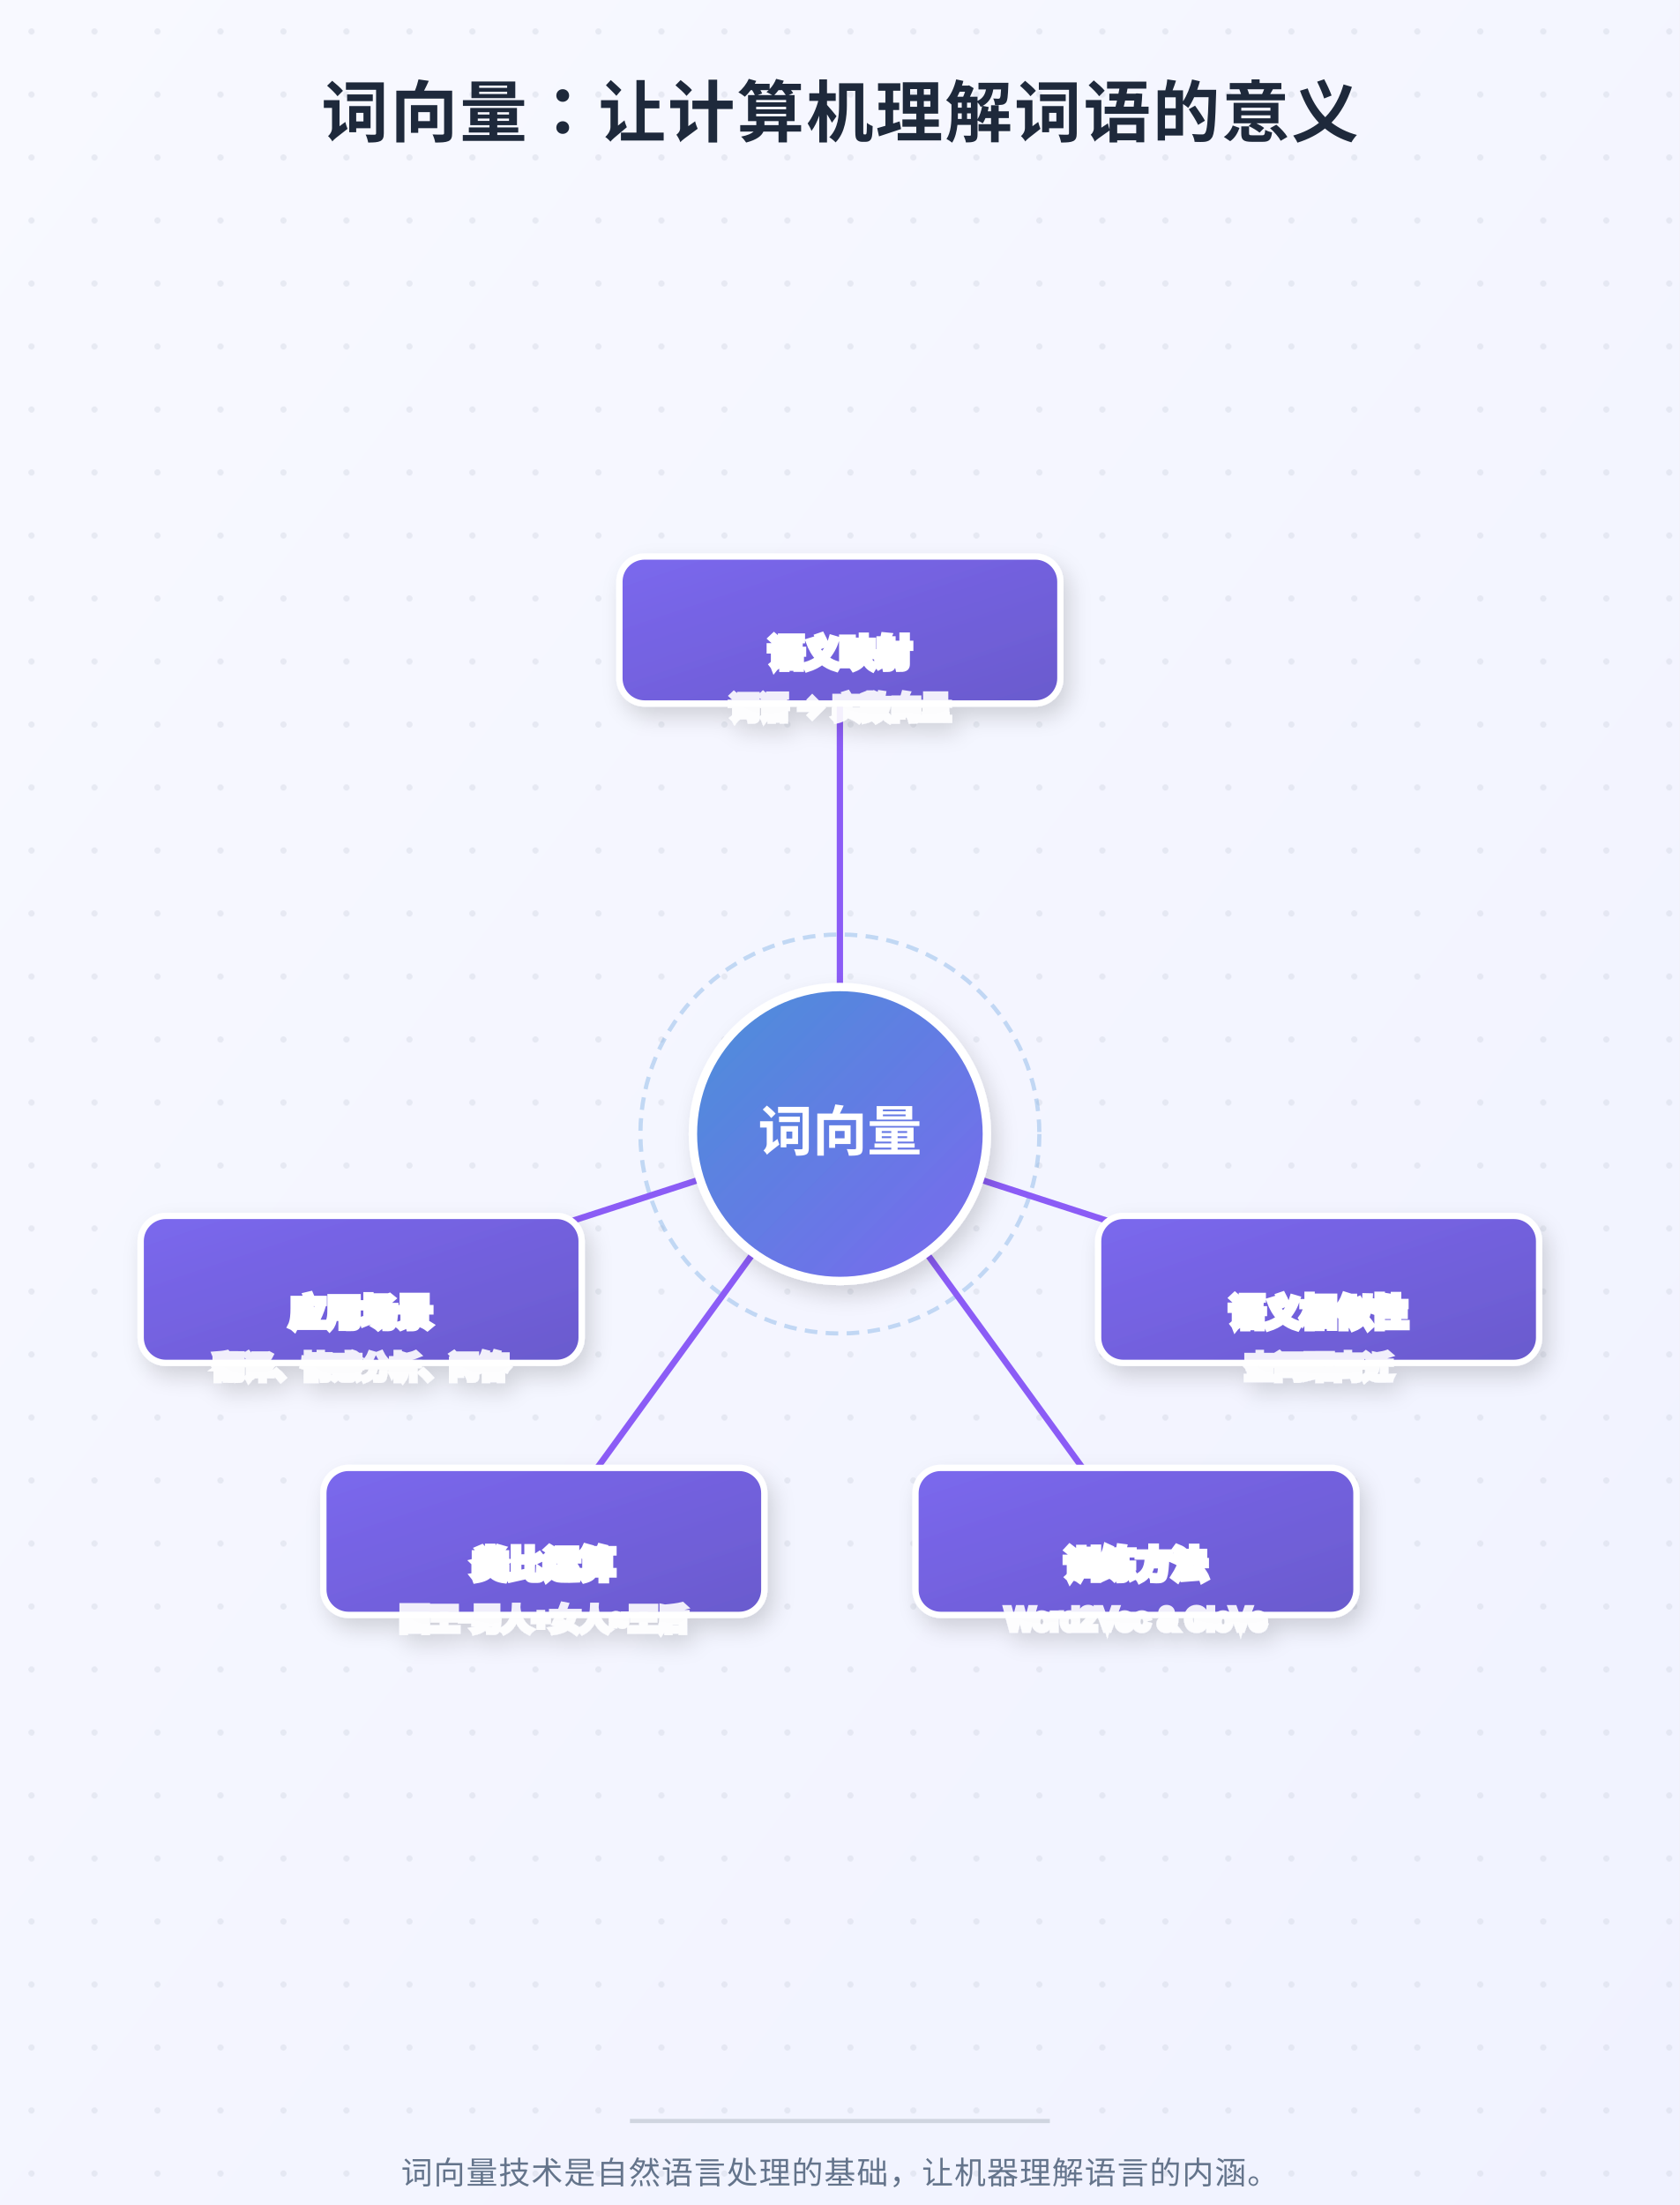
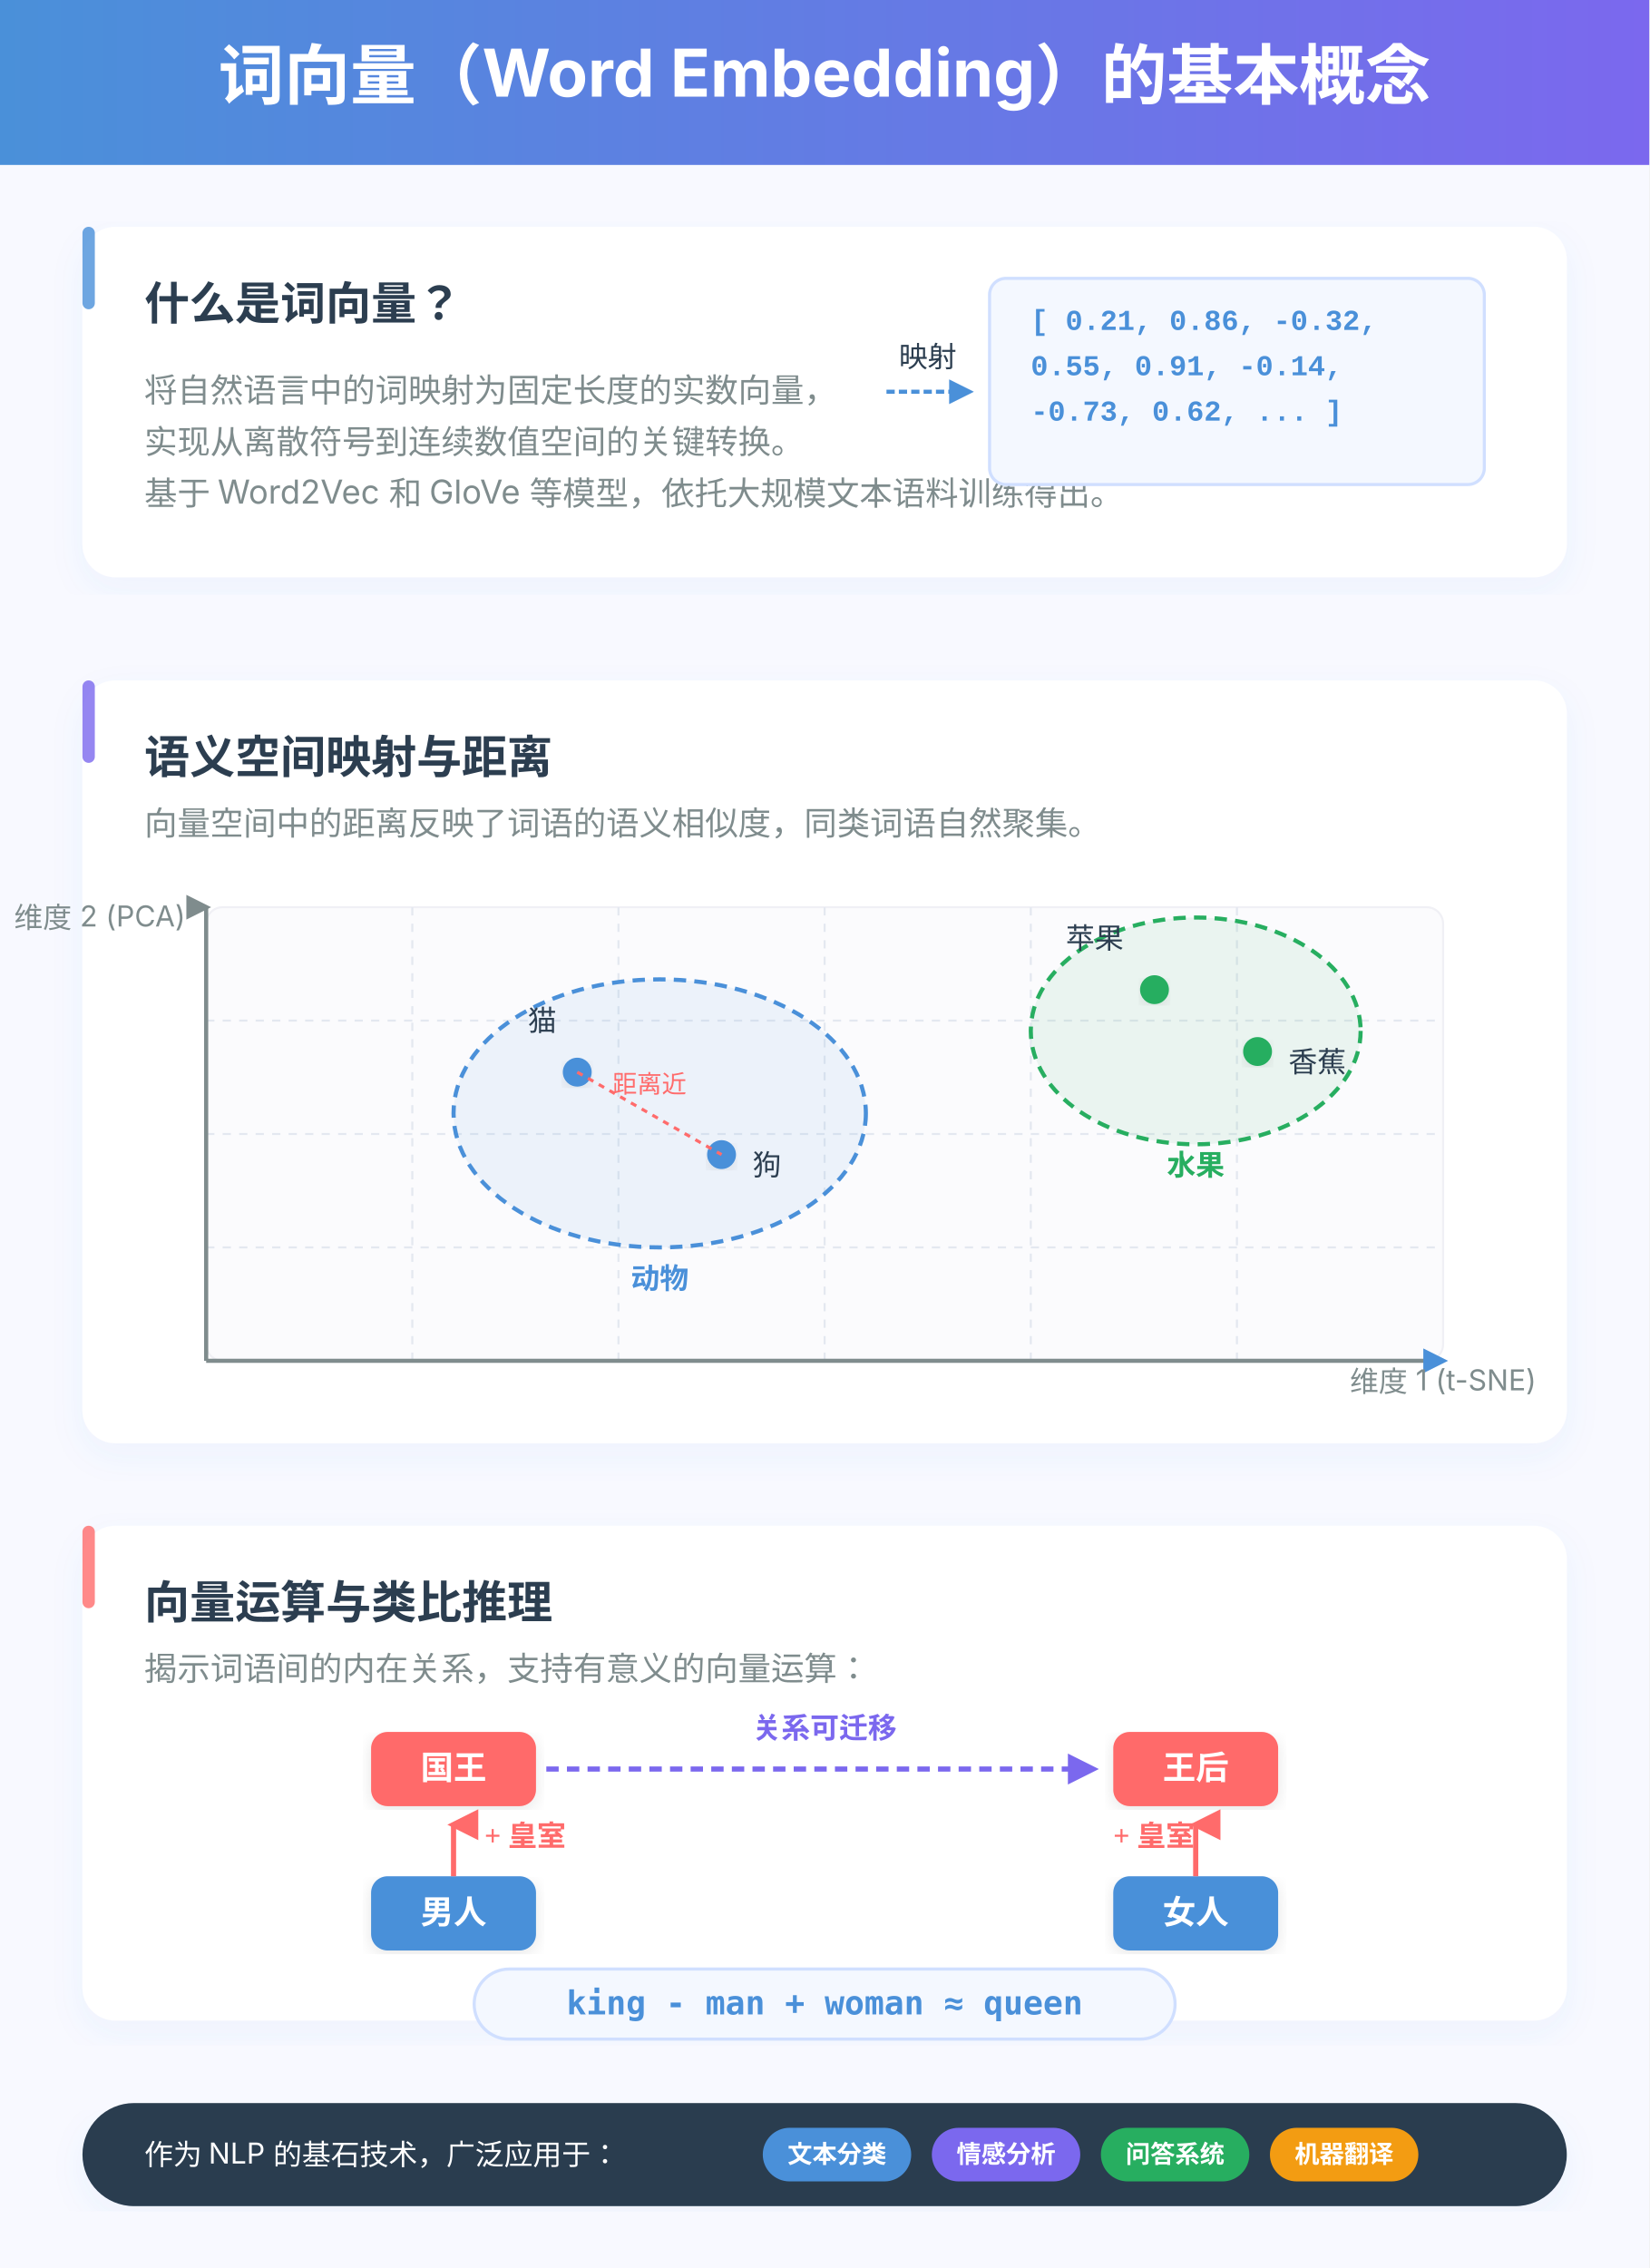
- <svg xmlns="http://www.w3.org/2000/svg" viewBox="0 0 800 1050" width="800" height="1050">
+ <svg xmlns="http://www.w3.org/2000/svg" viewBox="0 0 800 1100" width="800" height="1100">
  <defs>
-     <linearGradient id="bgGrad" x1="0%" y1="0%" x2="100%" y2="100%">
-       <stop offset="0%" stop-color="#F8F9FF" />
-       <stop offset="100%" stop-color="#F0F2FF" />
-     </linearGradient>
-     <linearGradient id="centerGrad" x1="0%" y1="0%" x2="100%" y2="100%">
+     <linearGradient id="headerGrad" x1="0%" y1="0%" x2="100%" y2="0%">
      <stop offset="0%" stop-color="#4A90D9" />
      <stop offset="100%" stop-color="#7B68EE" />
    </linearGradient>
-     <linearGradient id="nodeGrad" x1="0%" y1="0%" x2="100%" y2="100%">
-       <stop offset="0%" stop-color="#7B68EE" />
-       <stop offset="100%" stop-color="#6A5ACD" />
-     </linearGradient>
-     <filter id="shadow" x="-10%" y="-10%" width="130%" height="130%">
-       <feDropShadow dx="3" dy="5" stdDeviation="5" flood-color="#000000" flood-opacity="0.15" />
+     <filter id="shadow" x="-5%" y="-5%" width="110%" height="110%">
+       <feDropShadow dx="0" dy="6" stdDeviation="8" flood-color="#4A90D9" flood-opacity="0.06" />
    </filter>
-     <marker id="arrowhead" markerWidth="10" markerHeight="7" refX="9" refY="3.5" orient="auto">
-       <polygon points="0 0, 10 3.5, 0 7" fill="#8B5CF6" />
+     <filter id="softShadow" x="-5%" y="-5%" width="110%" height="110%">
+       <feDropShadow dx="0" dy="2" stdDeviation="4" flood-color="#000000" flood-opacity="0.1" />
+     </filter>
+     <marker id="arrow-right" viewBox="0 0 10 10" refX="8" refY="5" markerWidth="6" markerHeight="6" orient="auto">
+       <path d="M 0 0 L 10 5 L 0 10 z" fill="#4A90D9" />
    </marker>
-     <pattern id="dotPattern" x="0" y="0" width="30" height="30" patternUnits="userSpaceOnUse">
-       <circle cx="15" cy="15" r="1.5" fill="#D0D5E0" opacity="0.4" />
-     </pattern>
+     <marker id="arrow-up" viewBox="0 0 10 10" refX="5" refY="2" markerWidth="6" markerHeight="6" orient="auto">
+       <path d="M 0 10 L 5 0 L 10 10 z" fill="#FF6B6B" />
+     </marker>
+     <marker id="arrow-down" viewBox="0 0 10 10" refX="5" refY="8" markerWidth="6" markerHeight="6" orient="auto">
+       <path d="M 0 0 L 5 10 L 10 0 z" fill="#7F8C8D" />
+     </marker>
+     <marker id="arrow-analogy" viewBox="0 0 10 10" refX="8" refY="5" markerWidth="6" markerHeight="6" orient="auto">
+       <path d="M 0 0 L 10 5 L 0 10 z" fill="#7B68EE" />
+     </marker>
  </defs>
-   <rect width="100%" height="100%" fill="url(#bgGrad)" />
-   <rect width="100%" height="100%" fill="url(#dotPattern)" />
-   <g id="title-section">
-     <text x="400" y="65" text-anchor="middle" fill="#1E293B" font-family="system-ui, -apple-system, 'Microsoft YaHei', 'PingFang SC', sans-serif" font-size="32" font-weight="bold" letter-spacing="1">词向量：让计算机理解词语的意义</text>
+   <style>
+     .title { font-family: system-ui, -apple-system, 'Microsoft YaHei', sans-serif; font-size: 32px; font-weight: bold; fill: #FFFFFF; }
+     .section-title { font-family: system-ui, -apple-system, 'Microsoft YaHei', sans-serif; font-size: 22px; font-weight: 600; fill: #2C3E50; }
+     .body-text { font-family: system-ui, -apple-system, 'Microsoft YaHei', sans-serif; font-size: 16px; fill: #7F8C8D; }
+     .code-text { font-family: 'Courier New', monospace; font-size: 14px; fill: #4A90D9; font-weight: bold; }
+     .label-text { font-family: system-ui, -apple-system, 'Microsoft YaHei', sans-serif; font-size: 14px; fill: #2C3E50; }
+     .axis-label { font-family: system-ui, -apple-system, 'Microsoft YaHei', sans-serif; font-size: 14px; fill: #7F8C8D; }
+     .footer-text { font-family: system-ui, -apple-system, 'Microsoft YaHei', sans-serif; font-size: 14px; fill: #FFFFFF; }
+     .chip-text { font-family: system-ui, -apple-system, 'Microsoft YaHei', sans-serif; font-size: 12px; fill: #FFFFFF; font-weight: bold; }
+     .cluster-label { font-family: system-ui, -apple-system, 'Microsoft YaHei', sans-serif; font-size: 14px; font-weight: bold; }
+   </style>
+   <rect width="800" height="1100" fill="#F8F9FF" />
+   <g id="sec_title">
+     <rect x="0" y="0" width="800" height="80" fill="url(#headerGrad)" />
+     <text x="400" y="48" text-anchor="middle" class="title">词向量（Word Embedding）的基本概念</text>
  </g>
-   <g id="diagram-section">
-     <circle cx="400" cy="540" r="95" fill="none" stroke="#4A90D9" stroke-width="2" stroke-dasharray="6,4" opacity="0.3" />
-     <g id="connections" stroke="#8B5CF6" stroke-width="3" marker-end="url(#arrowhead)">
-       <line x1="400" y1="540" x2="400" y2="300" />
-       <line x1="400" y1="540" x2="628" y2="614" />
-       <line x1="400" y1="540" x2="541" y2="734" />
-       <line x1="400" y1="540" x2="259" y2="734" />
-       <line x1="400" y1="540" x2="172" y2="614" />
+   <g id="sec_concept">
+     <rect x="40" y="110" width="720" height="170" rx="16" fill="#FFFFFF" filter="url(#shadow)" />
+     <rect x="40" y="110" width="6" height="40" rx="3" fill="#4A90D9" opacity="0.8" />
+     <text x="70" y="155" class="section-title">什么是词向量？</text>
+     <text x="70" y="195" class="body-text">将自然语言中的词映射为固定长度的实数向量，</text>
+     <text x="70" y="220" class="body-text">实现从离散符号到连续数值空间的关键转换。</text>
+     <text x="70" y="245" class="body-text">基于 Word2Vec 和 GloVe 等模型，依托大规模文本语料训练得出。</text>
+     <rect x="480" y="135" width="240" height="100" rx="8" fill="#F4F8FF" stroke="#D0DFFF" stroke-width="1.5" />
+     <text x="500" y="160" class="code-text">[ 0.21, 0.86, -0.32,</text>
+     <text x="500" y="182" class="code-text">  0.55, 0.91, -0.14,</text>
+     <text x="500" y="204" class="code-text"> -0.73, 0.62, ... ]</text>
+     <line x1="430" y1="190" x2="470" y2="190" stroke="#4A90D9" stroke-width="2" stroke-dasharray="4,2" marker-end="url(#arrow-right)" />
+     <text x="450" y="178" text-anchor="middle" class="label-text" fill="#4A90D9">映射</text>
+   </g>
+   <g id="sec_semantic_space">
+     <rect x="40" y="330" width="720" height="370" rx="16" fill="#FFFFFF" filter="url(#shadow)" />
+     <rect x="40" y="330" width="6" height="40" rx="3" fill="#7B68EE" opacity="0.8" />
+     <text x="70" y="375" class="section-title">语义空间映射与距离</text>
+     <text x="70" y="405" class="body-text">向量空间中的距离反映了词语的语义相似度，同类词语自然聚集。</text>
+     <rect x="100" y="440" width="600" height="220" fill="#FBFBFD" rx="8" stroke="#F0F0F5" stroke-width="1" />
+     <g stroke="#E4E8F0" stroke-width="1" stroke-dasharray="4,4">
+       <line x1="200" y1="440" x2="200" y2="660" />
+       <line x1="300" y1="440" x2="300" y2="660" />
+       <line x1="400" y1="440" x2="400" y2="660" />
+       <line x1="500" y1="440" x2="500" y2="660" />
+       <line x1="600" y1="440" x2="600" y2="660" />
+       <line x1="100" y1="495" x2="700" y2="495" />
+       <line x1="100" y1="550" x2="700" y2="550" />
+       <line x1="100" y1="605" x2="700" y2="605" />
    </g>
-     <g id="sub-nodes" fill="url(#nodeGrad)" stroke="#FFFFFF" stroke-width="3" filter="url(#shadow)" rx="12">
-       <rect x="295" y="265" width="210" height="70" rx="12" />
-       <text x="400" y="317" text-anchor="middle" fill="#FFFFFF" font-family="system-ui, -apple-system, 'Microsoft YaHei', 'PingFang SC', sans-serif" font-size="17" font-weight="bold">语义映射</text>
-       <text x="400" y="342" text-anchor="middle" fill="#FFFFFF" font-family="system-ui, -apple-system, 'Microsoft YaHei', 'PingFang SC', sans-serif" font-size="14" opacity="0.9">词语 → 实数向量</text>
-       <rect x="523" y="579" width="210" height="70" rx="12" />
-       <text x="628" y="631" text-anchor="middle" fill="#FFFFFF" font-family="system-ui, -apple-system, 'Microsoft YaHei', 'PingFang SC', sans-serif" font-size="17" font-weight="bold">语义相似性</text>
-       <text x="628" y="656" text-anchor="middle" fill="#FFFFFF" font-family="system-ui, -apple-system, 'Microsoft YaHei', 'PingFang SC', sans-serif" font-size="14" opacity="0.9">空间距离近</text>
-       <rect x="436" y="699" width="210" height="70" rx="12" />
-       <text x="541" y="751" text-anchor="middle" fill="#FFFFFF" font-family="system-ui, -apple-system, 'Microsoft YaHei', 'PingFang SC', sans-serif" font-size="17" font-weight="bold">训练方法</text>
-       <text x="541" y="776" text-anchor="middle" fill="#FFFFFF" font-family="system-ui, -apple-system, 'Microsoft YaHei', 'PingFang SC', sans-serif" font-size="14" opacity="0.9">Word2Vec &amp; GloVe</text>
-       <rect x="154" y="699" width="210" height="70" rx="12" />
-       <text x="259" y="751" text-anchor="middle" fill="#FFFFFF" font-family="system-ui, -apple-system, 'Microsoft YaHei', 'PingFang SC', sans-serif" font-size="17" font-weight="bold">类比运算</text>
-       <text x="259" y="776" text-anchor="middle" fill="#FFFFFF" font-family="system-ui, -apple-system, 'Microsoft YaHei', 'PingFang SC', sans-serif" font-size="14" opacity="0.9">国王-男人+女人≈王后</text>
-       <rect x="67" y="579" width="210" height="70" rx="12" />
-       <text x="172" y="631" text-anchor="middle" fill="#FFFFFF" font-family="system-ui, -apple-system, 'Microsoft YaHei', 'PingFang SC', sans-serif" font-size="17" font-weight="bold">应用场景</text>
-       <text x="172" y="656" text-anchor="middle" fill="#FFFFFF" font-family="system-ui, -apple-system, 'Microsoft YaHei', 'PingFang SC', sans-serif" font-size="14" opacity="0.9">翻译、情感分析、问答</text>
-     </g>
-     <g id="center-node">
-       <circle cx="400" cy="540" r="70" fill="url(#centerGrad)" filter="url(#shadow)" stroke="#FFFFFF" stroke-width="4" />
-       <text x="400" y="548" text-anchor="middle" fill="#FFFFFF" font-family="system-ui, -apple-system, 'Microsoft YaHei', 'PingFang SC', sans-serif" font-size="26" font-weight="bold">词向量</text>
-     </g>
+     <line x1="100" y1="660" x2="700" y2="660" stroke="#7F8C8D" stroke-width="2" marker-end="url(#arrow-right)" />
+     <line x1="100" y1="660" x2="100" y2="440" stroke="#7F8C8D" stroke-width="2" marker-end="url(#arrow-down)" />
+     <text x="700" y="675" text-anchor="middle" class="axis-label" fill="#7F8C8D">维度 1 (t-SNE)</text>
+     <text x="90" y="450" text-anchor="end" class="axis-label" fill="#7F8C8D">维度 2 (PCA)</text>
+     <ellipse cx="320" cy="540" rx="100" ry="65" fill="#4A90D9" fill-opacity="0.08" stroke="#4A90D9" stroke-width="2" stroke-dasharray="6,4" />
+     <ellipse cx="580" cy="500" rx="80" ry="55" fill="#27AE60" fill-opacity="0.08" stroke="#27AE60" stroke-width="2" stroke-dasharray="6,4" />
+     <text x="320" y="625" text-anchor="middle" class="cluster-label" fill="#4A90D9">动物</text>
+     <text x="580" y="570" text-anchor="middle" class="cluster-label" fill="#27AE60">水果</text>
+     <circle cx="280" cy="520" r="7" fill="#4A90D9" filter="url(#softShadow)" />
+     <text x="270" y="500" text-anchor="end" class="label-text" fill="#2C3E50">猫</text>
+     <circle cx="350" cy="560" r="7" fill="#4A90D9" filter="url(#softShadow)" />
+     <text x="365" y="570" text-anchor="start" class="label-text" fill="#2C3E50">狗</text>
+     <circle cx="560" cy="480" r="7" fill="#27AE60" filter="url(#softShadow)" />
+     <text x="545" y="460" text-anchor="end" class="label-text" fill="#2C3E50">苹果</text>
+     <circle cx="610" cy="510" r="7" fill="#27AE60" filter="url(#softShadow)" />
+     <text x="625" y="520" text-anchor="start" class="label-text" fill="#2C3E50">香蕉</text>
+     <line x1="280" y1="520" x2="350" y2="560" stroke="#FF6B6B" stroke-width="1.5" stroke-dasharray="3,3" />
+     <text x="315" y="530" text-anchor="middle" font-size="12" fill="#FF6B6B">距离近</text>
  </g>
-   <g id="footer-section">
-     <line x1="300" y1="1010" x2="500" y2="1010" stroke="#D0D5E0" stroke-width="2" />
-     <text x="400" y="1040" text-anchor="middle" fill="#64748B" font-family="system-ui, -apple-system, 'Microsoft YaHei', 'PingFang SC', sans-serif" font-size="15" letter-spacing="0.5">词向量技术是自然语言处理的基础，让机器理解语言的内涵。</text>
+   <g id="sec_analogy">
+     <rect x="40" y="740" width="720" height="240" rx="16" fill="#FFFFFF" filter="url(#shadow)" />
+     <rect x="40" y="740" width="6" height="40" rx="3" fill="#FF6B6B" opacity="0.8" />
+     <text x="70" y="785" class="section-title">向量运算与类比推理</text>
+     <text x="70" y="815" class="body-text">揭示词语间的内在关系，支持有意义的向量运算：</text>
+     <rect x="180" y="840" width="80" height="36" rx="8" fill="#FF6B6B" filter="url(#softShadow)" />
+     <text x="220" y="863" text-anchor="middle" font-size="16" fill="#FFFFFF" font-weight="bold">国王</text>
+     <rect x="180" y="910" width="80" height="36" rx="8" fill="#4A90D9" filter="url(#softShadow)" />
+     <text x="220" y="933" text-anchor="middle" font-size="16" fill="#FFFFFF" font-weight="bold">男人</text>
+     <rect x="540" y="840" width="80" height="36" rx="8" fill="#FF6B6B" filter="url(#softShadow)" />
+     <text x="580" y="863" text-anchor="middle" font-size="16" fill="#FFFFFF" font-weight="bold">王后</text>
+     <rect x="540" y="910" width="80" height="36" rx="8" fill="#4A90D9" filter="url(#softShadow)" />
+     <text x="580" y="933" text-anchor="middle" font-size="16" fill="#FFFFFF" font-weight="bold">女人</text>
+     <line x1="220" y1="910" x2="220" y2="885" stroke="#FF6B6B" stroke-width="2.5" marker-end="url(#arrow-up)" />
+     <line x1="580" y1="910" x2="580" y2="885" stroke="#FF6B6B" stroke-width="2.5" marker-end="url(#arrow-up)" />
+     <text x="235" y="895" font-size="14" fill="#FF6B6B" font-weight="bold">+ 皇室</text>
+     <text x="540" y="895" font-size="14" fill="#FF6B6B" font-weight="bold">+ 皇室</text>
+     <line x1="265" y1="858" x2="530" y2="858" stroke="#7B68EE" stroke-width="2.5" stroke-dasharray="6,4" marker-end="url(#arrow-analogy)" />
+     <text x="400" y="843" text-anchor="middle" font-size="14" fill="#7B68EE" font-weight="bold">关系可迁移</text>
+     <rect x="230" y="955" width="340" height="34" rx="17" fill="#F4F8FF" stroke="#D0DFFF" stroke-width="1.5" />
+     <text x="400" y="977" text-anchor="middle" font-family="monospace" font-size="16" fill="#4A90D9" font-weight="bold">king - man + woman ≈ queen</text>
+   </g>
+   <g id="sec_footer">
+     <rect x="40" y="1020" width="720" height="50" rx="25" fill="#2C3E50" filter="url(#shadow)" />
+     <text x="70" y="1050" class="footer-text" fill="#FFFFFF">作为 NLP 的基石技术，广泛应用于：</text>
+     <rect x="370" y="1032" width="72" height="26" rx="13" fill="#4A90D9" />
+     <text x="406" y="1049" text-anchor="middle" class="chip-text">文本分类</text>
+     <rect x="452" y="1032" width="72" height="26" rx="13" fill="#7B68EE" />
+     <text x="488" y="1049" text-anchor="middle" class="chip-text">情感分析</text>
+     <rect x="534" y="1032" width="72" height="26" rx="13" fill="#27AE60" />
+     <text x="570" y="1049" text-anchor="middle" class="chip-text">问答系统</text>
+     <rect x="616" y="1032" width="72" height="26" rx="13" fill="#F39C12" />
+     <text x="652" y="1049" text-anchor="middle" class="chip-text">机器翻译</text>
  </g>
</svg>
